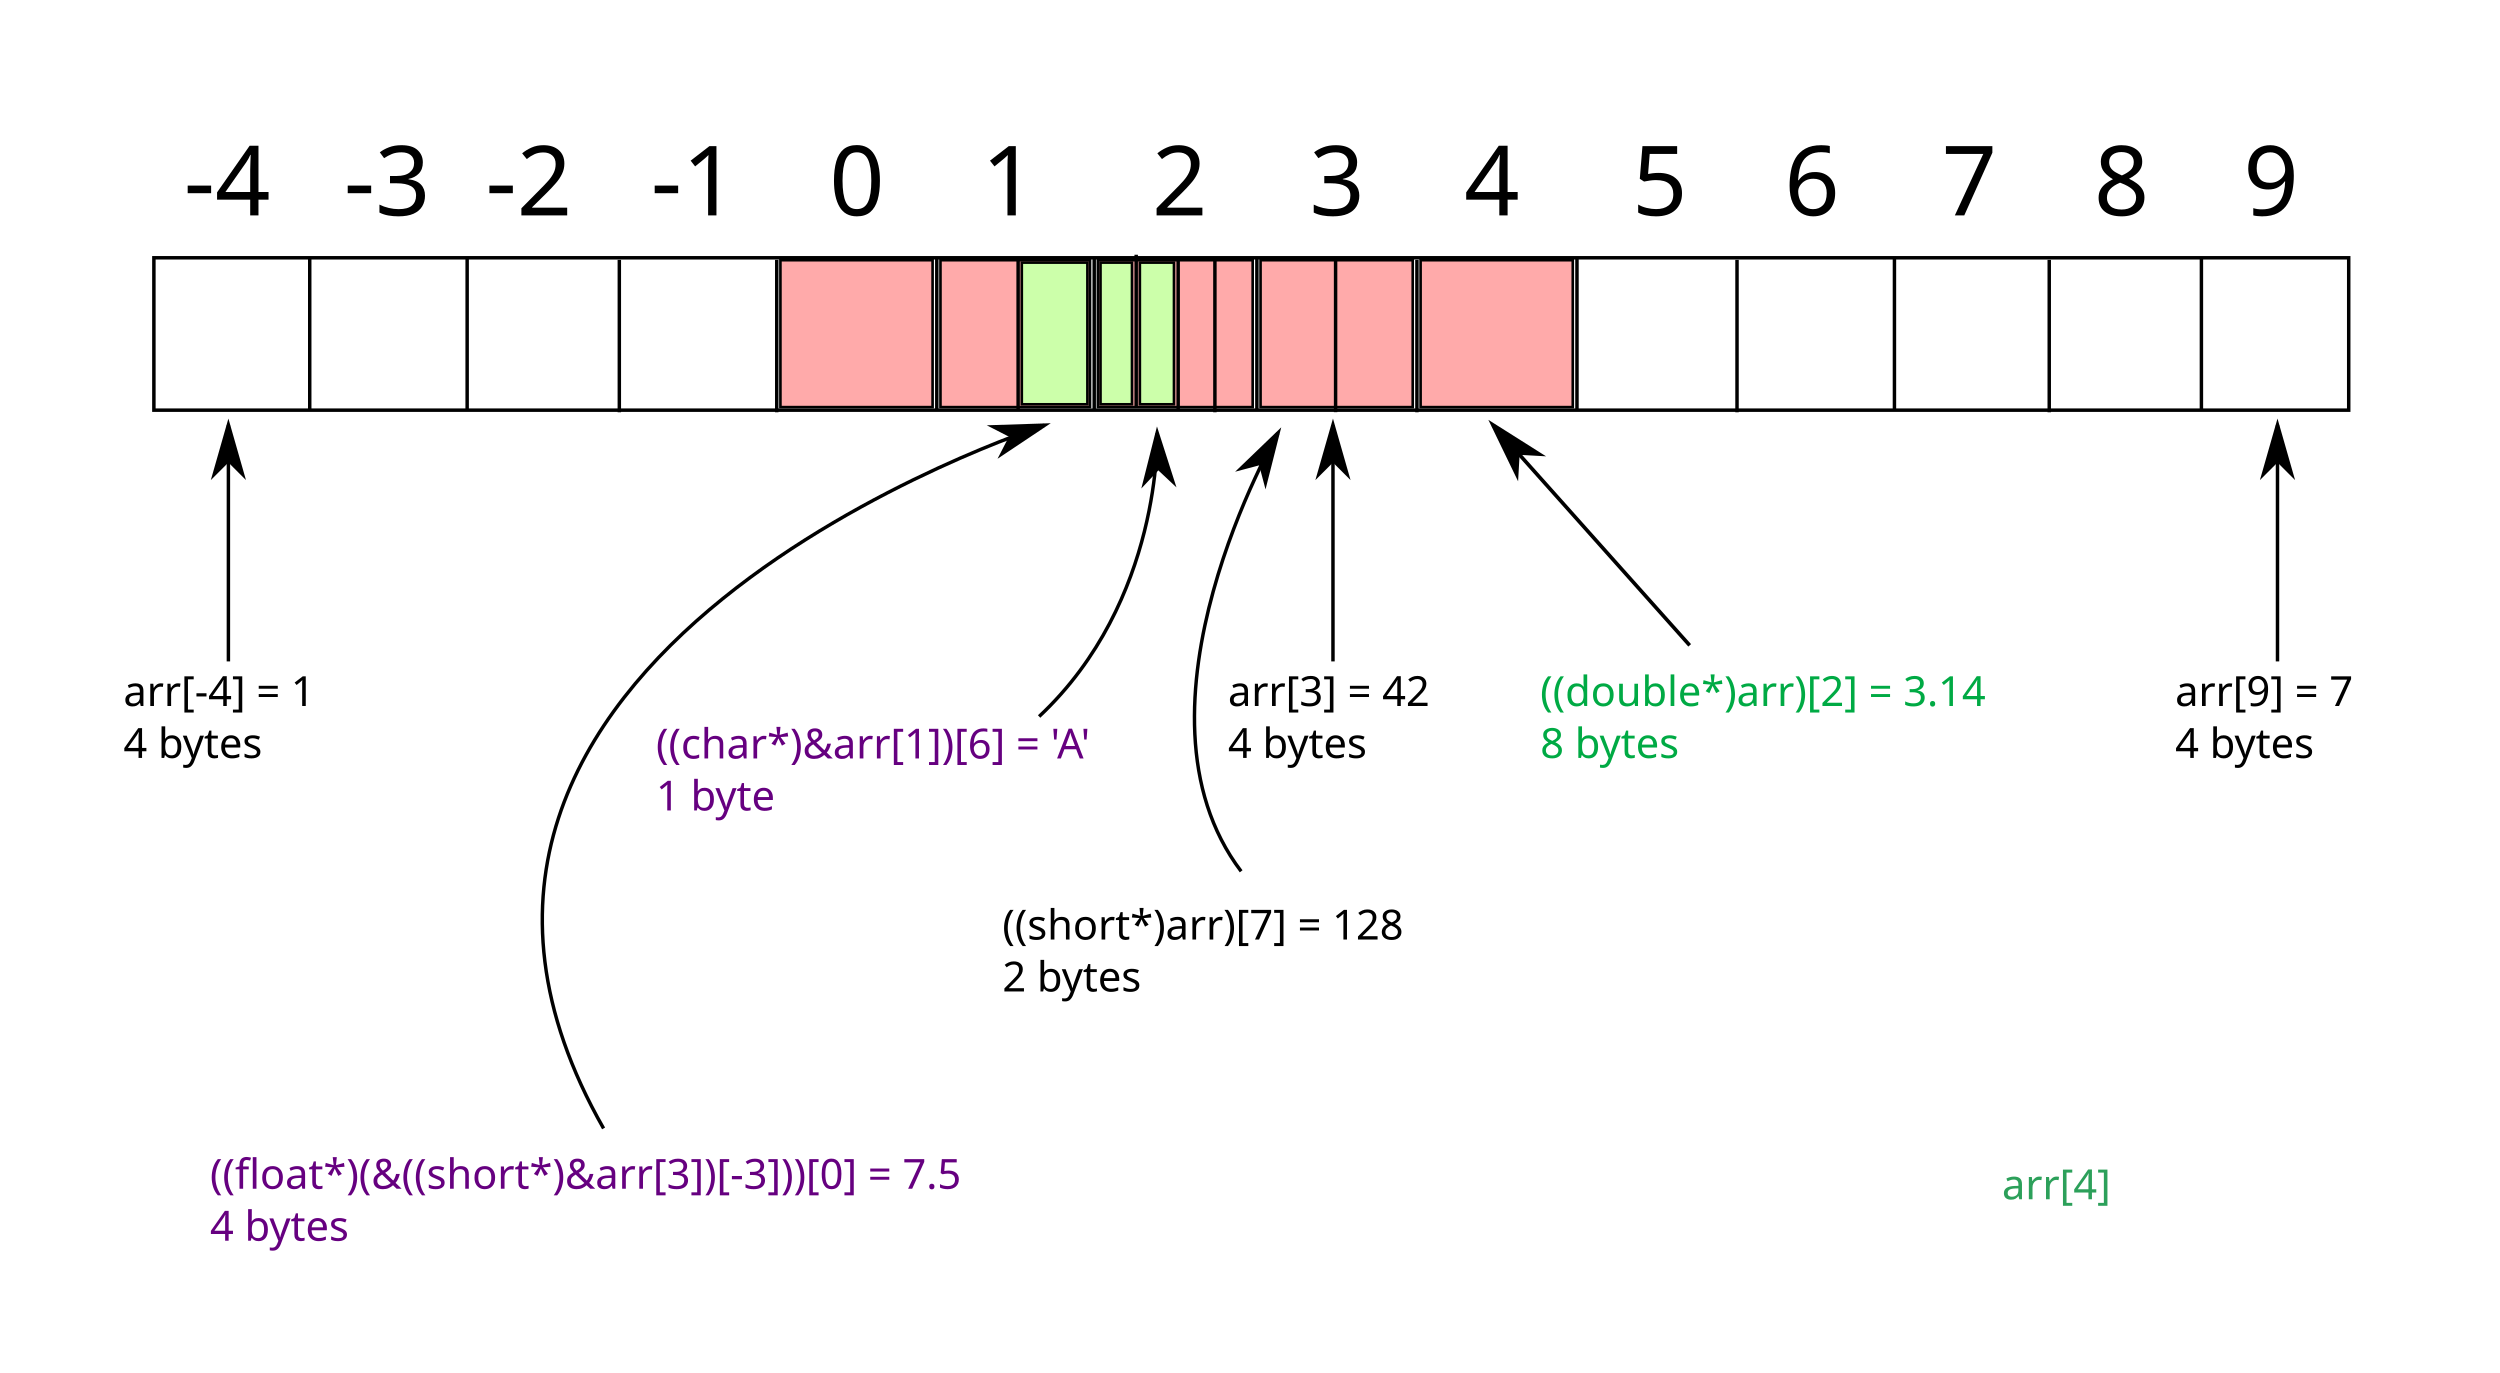
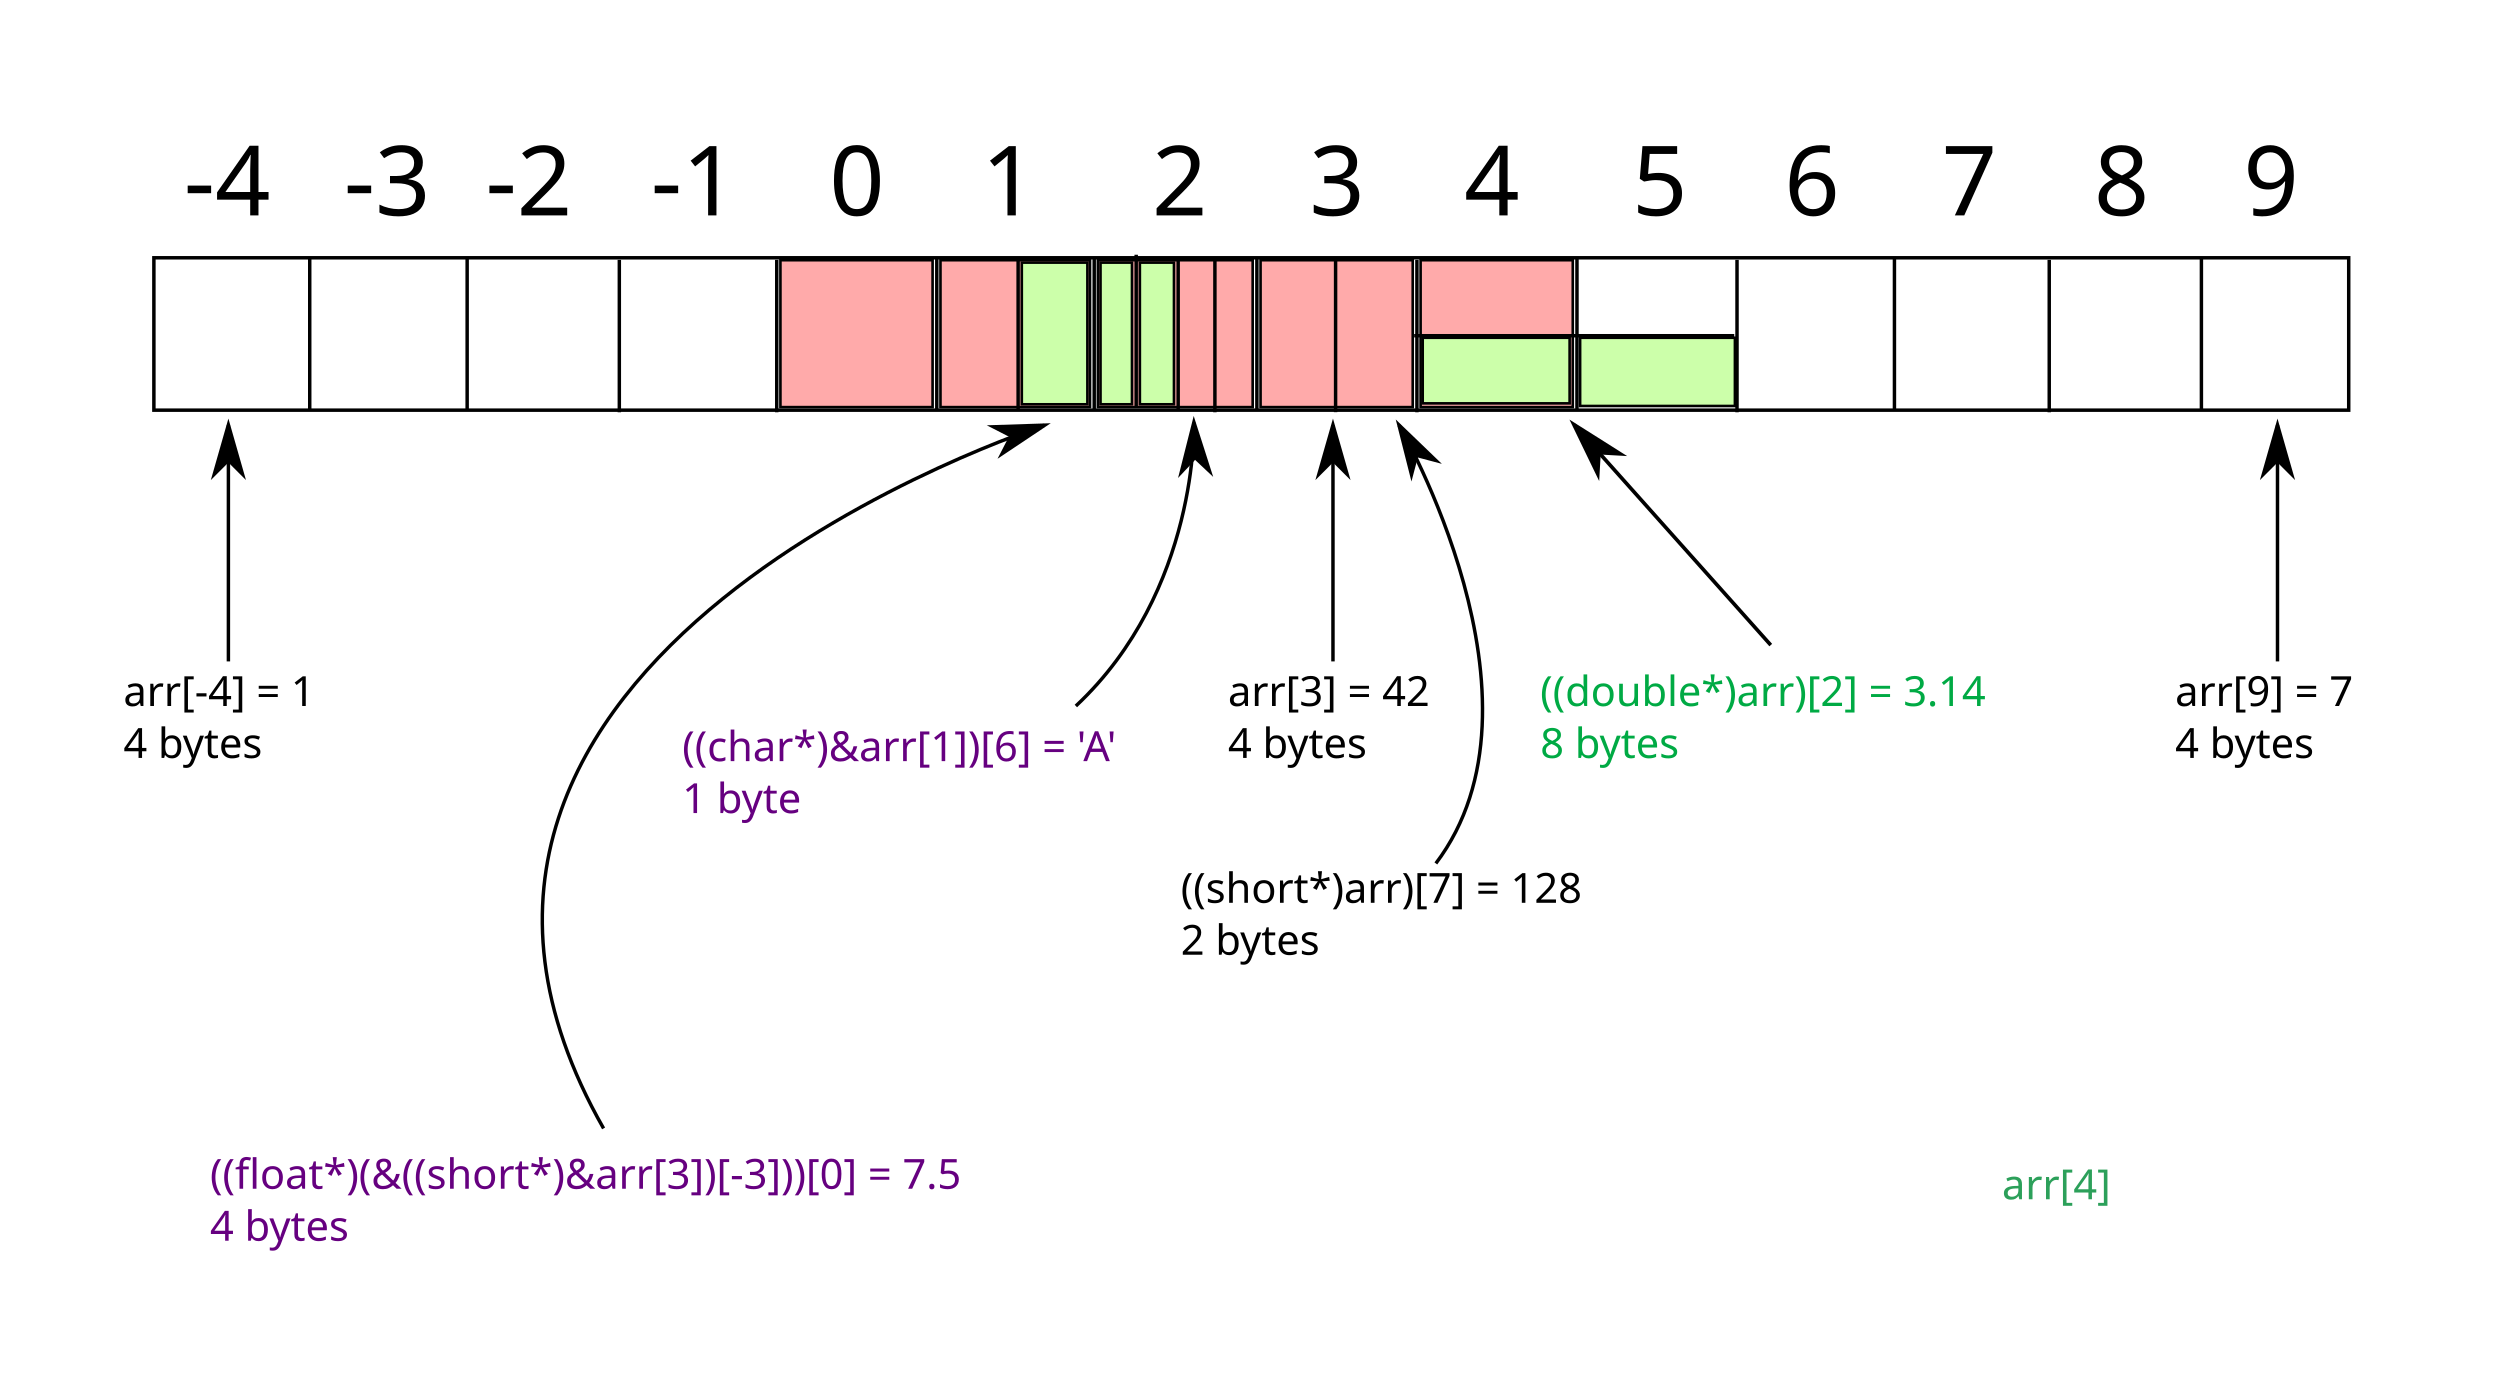
<svg xmlns="http://www.w3.org/2000/svg" width="721.862" height="396.18" id="svg2" version="1.1">
  <defs id="defs4">
    <marker orient="auto" refY="0" refX="0" id="Arrow1Lstart" style="overflow:visible">
      <path id="path3937" d="M 0,0 5,-5 -12.5,0 5,5 0,0 z" style="fill-rule:evenodd;stroke:#000000;stroke-width:1pt;marker-start:none" transform="matrix(0.8,0,0,0.8,10,0)" />
    </marker>
    <marker orient="auto" refY="0" refX="0" id="Arrow1Lend" style="overflow:visible">
      <path id="path3940" d="M 0,0 5,-5 -12.5,0 5,5 0,0 z" style="fill-rule:evenodd;stroke:#000000;stroke-width:1pt;marker-start:none" transform="matrix(-0.8,0,0,-0.8,-10,0)" />
    </marker>
    <marker orient="auto" refY="0" refX="0" id="Arrow1Lstart-3" style="overflow:visible">
      <path id="path3937-2" d="M 0,0 5,-5 -12.5,0 5,5 0,0 z" style="fill-rule:evenodd;stroke:#000000;stroke-width:1pt;marker-start:none" transform="matrix(0.8,0,0,0.8,10,0)" />
    </marker>
    <marker orient="auto" refY="0" refX="0" id="Arrow1Lstart-8" style="overflow:visible">
      <path id="path3937-9" d="M 0,0 5,-5 -12.5,0 5,5 0,0 z" style="fill-rule:evenodd;stroke:#000000;stroke-width:1pt;marker-start:none" transform="matrix(0.8,0,0,0.8,10,0)" />
    </marker>
  </defs>
  <g id="layer1" transform="translate(-10.56693,-540.9288)">
    <rect style="fill:none" id="rect2993" width="183" height="45" x="46" y="48.409" transform="translate(0,527.9525)" />
    <rect style="fill:none;stroke:#000000;stroke-width:1.007" id="rect3763" width="633.745" height="44" x="55" y="615.362" />
    <path style="fill:none;stroke:#000000;stroke-width:1px;stroke-linecap:butt;stroke-linejoin:miter;stroke-opacity:1" d="m 100,87.409 0,44" id="path3765" transform="translate(0,527.9525)" />
    <path style="fill:none;stroke:#000000;stroke-width:1px;stroke-linecap:butt;stroke-linejoin:miter;stroke-opacity:1" d="m 145.455,615.21 0,44" id="path3765-0" />
    <path style="fill:none;stroke:#000000;stroke-width:1px;stroke-linecap:butt;stroke-linejoin:miter;stroke-opacity:1" d="m 189.394,615.968 0,44" id="path3765-08" />
    <path style="fill:none;stroke:#000000;stroke-width:1px;stroke-linecap:butt;stroke-linejoin:miter;stroke-opacity:1" d="m 234.848,615.968 0,44" id="path3765-04" />
    <path style="fill:none;stroke:#000000;stroke-width:1px;stroke-linecap:butt;stroke-linejoin:miter;stroke-opacity:1" d="m 281.061,615.21 0,44" id="path3765-03" />
    <path style="fill:none;stroke:#000000;stroke-width:1px;stroke-linecap:butt;stroke-linejoin:miter;stroke-opacity:1" d="m 326.515,615.21 0,44" id="path3765-7" />
    <path style="fill:none;stroke:#000000;stroke-width:1px;stroke-linecap:butt;stroke-linejoin:miter;stroke-opacity:1" d="m 373.485,615.21 0,44" id="path3765-2" />
    <path style="fill:none;stroke:#000000;stroke-width:1px;stroke-linecap:butt;stroke-linejoin:miter;stroke-opacity:1" d="m 419.697,615.968 0,44" id="path3765-24" />
    <path style="fill:none;stroke:#000000;stroke-width:1px;stroke-linecap:butt;stroke-linejoin:miter;stroke-opacity:1" d="m 465.909,615.21 0,44" id="path3765-6" />
    <path style="fill:none;stroke:#000000;stroke-width:1px;stroke-linecap:butt;stroke-linejoin:miter;stroke-opacity:1" d="m 512.121,615.968 0,44" id="path3765-22" />
    <path style="fill:none;stroke:#000000;stroke-width:1px;stroke-linecap:butt;stroke-linejoin:miter;stroke-opacity:1" d="m 557.576,615.21 0,44" id="path3765-1" />
    <path style="fill:none;stroke:#000000;stroke-width:1px;stroke-linecap:butt;stroke-linejoin:miter;stroke-opacity:1" d="m 602.273,615.968 0,44" id="path3765-13" />
    <path style="fill:none;stroke:#000000;stroke-width:1px;stroke-linecap:butt;stroke-linejoin:miter;stroke-opacity:1" d="m 646.212,615.21 0,44" id="path3765-19" />
    <text xml:space="preserve" style="font-size:28px;font-style:normal;font-weight:normal;line-height:125%;letter-spacing:0px;word-spacing:0px;fill:#000000;fill-opacity:1;stroke:none;font-family:Sans" x="293.939" y="603.119" id="text3862">
      <tspan id="tspan3864" x="293.939" y="603.119">1</tspan>
    </text>
    <text xml:space="preserve" style="font-size:28px;font-style:normal;font-weight:normal;line-height:125%;letter-spacing:0px;word-spacing:0px;fill:#000000;fill-opacity:1;stroke:none;font-family:Sans" x="343.182" y="603.119" id="text3866">
      <tspan id="tspan3868" x="343.182" y="603.119">2</tspan>
    </text>
    <text xml:space="preserve" style="font-size:28px;font-style:normal;font-weight:normal;line-height:125%;letter-spacing:0px;word-spacing:0px;fill:#000000;fill-opacity:1;stroke:none;font-family:Sans" x="388.636" y="603.119" id="text3870">
      <tspan id="tspan3872" x="388.636" y="603.119">3</tspan>
    </text>
    <text xml:space="preserve" style="font-size:28px;font-style:normal;font-weight:normal;line-height:125%;letter-spacing:0px;word-spacing:0px;fill:#000000;fill-opacity:1;stroke:none;font-family:Sans" x="433.333" y="603.119" id="text3874">
      <tspan id="tspan3876" x="433.333" y="603.119">4</tspan>
    </text>
    <text xml:space="preserve" style="font-size:28px;font-style:normal;font-weight:normal;line-height:125%;letter-spacing:0px;word-spacing:0px;fill:#000000;fill-opacity:1;stroke:none;font-family:Sans" x="481.818" y="603.119" id="text3878">
      <tspan id="tspan3880" x="481.818" y="603.119">5</tspan>
    </text>
    <text xml:space="preserve" style="font-size:28px;font-style:normal;font-weight:normal;line-height:125%;letter-spacing:0px;word-spacing:0px;fill:#000000;fill-opacity:1;stroke:none;font-family:Sans" x="525.758" y="603.119" id="text3882">
      <tspan id="tspan3884" x="525.758" y="603.119">6</tspan>
    </text>
    <text xml:space="preserve" style="font-size:28px;font-style:normal;font-weight:normal;line-height:125%;letter-spacing:0px;word-spacing:0px;fill:#000000;fill-opacity:1;stroke:none;font-family:Sans" x="571.212" y="603.119" id="text3886">
      <tspan id="tspan3888" x="571.212" y="603.119">7</tspan>
    </text>
    <text xml:space="preserve" style="font-size:28px;font-style:normal;font-weight:normal;line-height:125%;letter-spacing:0px;word-spacing:0px;fill:#000000;fill-opacity:1;stroke:none;font-family:Sans" x="615.151" y="603.119" id="text3890">
      <tspan id="tspan3892" x="615.151" y="603.119">8</tspan>
    </text>
    <text xml:space="preserve" style="font-size:28px;font-style:normal;font-weight:normal;line-height:125%;letter-spacing:0px;word-spacing:0px;fill:#000000;fill-opacity:1;stroke:none;font-family:Sans" x="658.333" y="603.119" id="text3894">
      <tspan id="tspan3896" x="658.333" y="603.119">9</tspan>
    </text>
    <text xml:space="preserve" style="font-size:28px;font-style:normal;font-weight:normal;line-height:125%;letter-spacing:0px;word-spacing:0px;fill:#000000;fill-opacity:1;stroke:none;font-family:Sans" x="250" y="603.119" id="text3898">
      <tspan id="tspan3900" x="250" y="603.119">0</tspan>
    </text>
    <text xml:space="preserve" style="font-size:28px;font-style:normal;font-weight:normal;line-height:125%;letter-spacing:0px;word-spacing:0px;fill:#000000;fill-opacity:1;stroke:none;font-family:Sans" x="198.485" y="603.119" id="text3902">
      <tspan id="tspan3904" x="198.485" y="603.119">-1</tspan>
    </text>
    <text xml:space="preserve" style="font-size:28px;font-style:normal;font-weight:normal;line-height:125%;letter-spacing:0px;word-spacing:0px;fill:#000000;fill-opacity:1;stroke:none;font-family:Sans" x="150.758" y="603.119" id="text3906">
      <tspan id="tspan3908" x="150.758" y="603.119">-2</tspan>
    </text>
    <text xml:space="preserve" style="font-size:28px;font-style:normal;font-weight:normal;line-height:125%;letter-spacing:0px;word-spacing:0px;fill:#000000;fill-opacity:1;stroke:none;font-family:Sans" x="109.848" y="603.119" id="text3910">
      <tspan id="tspan3912" x="109.848" y="603.119">-3</tspan>
    </text>
    <text xml:space="preserve" style="font-size:28px;font-style:normal;font-weight:normal;line-height:125%;letter-spacing:0px;word-spacing:0px;fill:#000000;fill-opacity:1;stroke:none;font-family:Sans" x="63.636" y="603.119" id="text3914">
      <tspan id="tspan3916" x="63.636" y="603.119">-4</tspan>
    </text>
    <path style="fill:#ffaaaa;stroke:#000000;stroke-width:0.758" d="m 235.909,109.32 0,-21.212 21.97,0 21.97,0 0,21.212 0,21.212 -21.97,0 -21.97,0 0,-21.212 z" id="path3920" transform="translate(0,527.9525)" />
    <path style="fill:#ffaaaa;stroke:#000000;stroke-width:0.758" d="m 282.121,109.32 0,-21.212 21.591,0 21.591,0 0,21.212 0,21.212 -21.591,0 -21.591,0 0,-21.212 z" id="path3922" transform="translate(0,527.9525)" />
    <path style="fill:#ffaaaa;stroke:#000000;stroke-width:0.758" d="m 327.576,109.32 0,-21.212 22.348,0 22.348,0 0,21.212 0,21.212 -22.348,0 -22.348,0 0,-21.212 z" id="path3924" transform="translate(0,527.9525)" />
    <path style="fill:#ffaaaa;stroke:#000000;stroke-width:0.758" d="m 374.545,109.32 0,-21.212 21.97,0 21.97,0 0,21.212 0,21.212 -21.97,0 -21.97,0 0,-21.212 z" id="path3926" transform="translate(0,527.9525)" />
    <path style="fill:#ffaaaa;stroke:#000000;stroke-width:0.758" d="m 420.758,109.32 0,-21.212 21.97,0 21.97,0 0,21.212 0,21.212 -21.97,0 -21.97,0 0,-21.212 z" id="path3928" transform="translate(0,527.9525)" />
    <path style="fill:none;stroke:#000000;stroke-width:1px;stroke-linecap:butt;stroke-linejoin:miter;stroke-opacity:1;marker-start:url(#Arrow1Lstart);marker-end:none" d="m 395.455,663.726 0,68.182" id="path3932" />
    <text xml:space="preserve" style="font-size:20px;font-style:normal;font-weight:normal;line-height:125%;letter-spacing:0px;word-spacing:0px;fill:#000000;fill-opacity:1;stroke:none;font-family:Sans" x="365.152" y="744.786" id="text5482">
      <tspan id="tspan5484" x="365.152" y="744.786" style="font-size:12px">arr[3] = 42</tspan>
      <tspan x="365.152" y="759.786" id="tspan5486" style="font-size:12px">4 bytes</tspan>
    </text>
    <path style="fill:none;stroke:#000000;stroke-width:1px;stroke-linecap:butt;stroke-linejoin:miter;stroke-opacity:1;marker-start:url(#Arrow1Lstart);marker-end:none" d="m 668.182,663.726 0,68.182" id="path3932-2" />
    <text xml:space="preserve" style="font-size:12px;font-style:normal;font-weight:normal;line-height:125%;letter-spacing:0px;word-spacing:0px;fill:#000000;fill-opacity:1;stroke:none;font-family:Sans" x="627.273" y="225.925" id="text5512" transform="translate(0,527.9525)">
      <tspan id="tspan5514" x="627.273" y="225.925" />
    </text>
    <text xml:space="preserve" style="font-size:12px;font-style:normal;font-weight:normal;line-height:125%;letter-spacing:0px;word-spacing:0px;fill:#000000;fill-opacity:1;stroke:none;font-family:Sans" x="624.242" y="223.652" id="text5516" transform="translate(0,527.9525)">
      <tspan id="tspan5518" x="624.242" y="223.652" />
    </text>
    <text xml:space="preserve" style="font-size:12px;font-style:normal;font-weight:normal;line-height:125%;letter-spacing:0px;word-spacing:0px;fill:#000000;fill-opacity:1;stroke:none;font-family:Sans" x="638.636" y="744.786" id="text5520">
      <tspan id="tspan5522" x="638.636" y="744.786">arr[9] = 7</tspan>
      <tspan x="638.636" y="759.786" id="tspan5524">4 bytes</tspan>
    </text>
    <path style="fill:none;stroke:#000000;stroke-width:1px;stroke-linecap:butt;stroke-linejoin:miter;stroke-opacity:1;marker-start:url(#Arrow1Lstart);marker-end:none" d="m 76.515,663.726 0,68.182" id="path3932-5" />
    <text xml:space="preserve" style="font-size:12px;font-style:normal;font-weight:normal;line-height:125%;letter-spacing:0px;word-spacing:0px;fill:#000000;fill-opacity:1;stroke:none;font-family:Sans" x="46.212" y="744.786" id="text5554">
      <tspan id="tspan5556" x="46.212" y="744.786">arr[-4] = 1</tspan>
      <tspan x="46.212" y="759.786" id="tspan5558">4 bytes</tspan>
    </text>
    <path style="fill:none;stroke:#000000;stroke-width:1px;stroke-linecap:butt;stroke-linejoin:miter;stroke-opacity:1" d="m 396.212,615.938 0,44" id="path3765-22-5" />
-     <text xml:space="preserve" style="font-size:12px;font-style:normal;font-weight:normal;line-height:125%;letter-spacing:0px;word-spacing:0px;fill:#000000;fill-opacity:1;stroke:none;font-family:Sans" x="300" y="812.21" id="text6182">
-       <tspan id="tspan6184" x="300" y="812.21">((short*)arr)[7] = 128</tspan>
-       <tspan x="300" y="827.21" id="tspan6186">2 bytes</tspan>
+     <text xml:space="preserve" style="font-size:12px;font-style:normal;font-weight:normal;line-height:125%;letter-spacing:0px;word-spacing:0px;fill:#000000;fill-opacity:1;stroke:none;font-family:Sans" x="351.515" y="801.604" id="text6182">
+       <tspan id="tspan6184" x="351.515" y="801.604">((short*)arr)[7] = 128</tspan>
+       <tspan x="351.515" y="816.604" id="tspan6186">2 bytes</tspan>
    </text>
-     <path style="fill:none;stroke:#000000;stroke-width:1.067px;stroke-linecap:butt;stroke-linejoin:miter;stroke-opacity:1;marker-start:url(#Arrow1Lstart-8)" d="m 441.7,663.698 56.751,63.569" id="path6188" />
+     <path style="fill:none;stroke:#000000;stroke-width:1.067px;stroke-linecap:butt;stroke-linejoin:miter;stroke-opacity:1;marker-start:url(#Arrow1Lstart-8)" d="m 465.112,663.624 56.751,63.569" id="path6188" />
    <text xml:space="preserve" style="font-size:12px;font-style:normal;font-weight:normal;line-height:125%;letter-spacing:0px;word-spacing:0px;fill:#00aa44;fill-opacity:1;stroke:none;font-family:Sans" x="455.303" y="744.786" id="text6378">
      <tspan id="tspan6380" x="455.303" y="744.786">((double*)arr)[2] = 3.14</tspan>
      <tspan x="455.303" y="759.786" id="tspan6382">8 bytes</tspan>
    </text>
    <path style="fill:none;stroke:#000000;stroke-width:1px;stroke-linecap:butt;stroke-linejoin:miter;stroke-opacity:1" d="m 338.636,614.483 0,44" id="path3765-22-5-7" />
    <path style="fill:none;stroke:#000000;stroke-width:1px;stroke-linecap:butt;stroke-linejoin:miter;stroke-opacity:1" d="m 350.758,615.21 0,44" id="path3765-22-5-7-8" />
    <path style="fill:none;stroke:#000000;stroke-width:1px;stroke-linecap:butt;stroke-linejoin:miter;stroke-opacity:1" d="m 361.364,615.968 0,44" id="path3765-22-5-7-0" />
-     <path style="fill:none;stroke:#000000;stroke-width:1px;stroke-linecap:butt;stroke-linejoin:miter;stroke-opacity:1;marker-start:url(#Arrow1Lstart-8)" d="m 379.545,138.046 c 0,0 -46.212,79.545 -10.606,126.515" id="path6433" transform="translate(0,527.9525)" />
-     <path style="fill:none;stroke:#000000;stroke-width:1px;stroke-linecap:butt;stroke-linejoin:miter;stroke-opacity:1;marker-start:url(#Arrow1Lstart-8)" d="m 344.697,665.998 c 0,0 1.515,48.485 -34.091,81.818" id="path6623" />
-     <text xml:space="preserve" style="font-size:12px;font-style:normal;font-weight:normal;line-height:125%;letter-spacing:0px;word-spacing:0px;fill:#000000;fill-opacity:1;stroke:none;font-family:Sans" x="200" y="759.938" id="text6813">
-       <tspan id="tspan6815" x="200" y="759.938" style="fill:#660080">((char*)&amp;arr[1])[6] = 'A'</tspan>
-       <tspan x="200" y="774.938" id="tspan6817" style="fill:#660080">1 byte</tspan>
+     <path style="fill:none;stroke:#000000;stroke-width:1px;stroke-linecap:butt;stroke-linejoin:miter;stroke-opacity:1;marker-start:url(#Arrow1Lstart-8)" d="m 414.554,663.725 c 0,0 46.212,79.545 10.606,126.515" id="path6433" />
+     <path style="fill:none;stroke:#000000;stroke-width:1px;stroke-linecap:butt;stroke-linejoin:miter;stroke-opacity:1;marker-start:url(#Arrow1Lstart-8)" d="m 355.303,662.967 c 0,0 1.515,48.485 -34.091,81.818" id="path6623" />
+     <text xml:space="preserve" style="font-size:12px;font-style:normal;font-weight:normal;line-height:125%;letter-spacing:0px;word-spacing:0px;fill:#000000;fill-opacity:1;stroke:none;font-family:Sans" x="207.576" y="760.695" id="text6813">
+       <tspan id="tspan6815" x="207.576" y="760.695" style="fill:#660080">((char*)&amp;arr[1])[6] = 'A'</tspan>
+       <tspan x="207.576" y="775.695" id="tspan6817" style="fill:#660080">1 byte</tspan>
    </text>
    <text xml:space="preserve" style="font-size:12px;font-style:normal;font-weight:normal;line-height:125%;letter-spacing:0px;word-spacing:0px;fill:#000000;fill-opacity:1;stroke:none;font-family:Sans" x="71.212" y="356.228" id="text6823" transform="translate(0,527.9525)">
      <tspan id="tspan6825" x="71.212" y="356.228" style="fill:#660080">((float*)(&amp;((short*)&amp;arr[3])[-3]))[0] = 7.5</tspan>
      <tspan x="71.212" y="371.228" id="tspan6827" style="fill:#660080">4 bytes</tspan>
    </text>
    <path style="fill:none;stroke:#000000;stroke-width:1px;stroke-linecap:butt;stroke-linejoin:miter;stroke-opacity:1" d="m 304.545,615.21 0,44" id="path3765-22-5-1" />
    <path style="fill:#ccffaa;stroke:#000000;stroke-width:0.758" d="m 305.606,109.259 0,-20.455 9.47,0 9.47,0 0,20.455 0,20.455 -9.47,0 -9.47,0 0,-20.455 z" id="path6853" transform="translate(0,527.9525)" />
    <path style="fill:#ccffaa;stroke:#000000;stroke-width:0.758" d="m 328.333,109.259 0,-20.455 4.545,0 4.545,0 0,20.455 0,20.455 -4.545,0 -4.545,0 0,-20.455 z" id="path6855" transform="translate(0,527.9525)" />
    <path style="fill:#ccffaa;stroke:#000000;stroke-width:0.758" d="m 339.697,109.259 0,-20.455 4.924,0 4.924,0 0,20.455 0,20.455 -4.924,0 -4.924,0 0,-20.455 z" id="path6857" transform="translate(0,527.9525)" />
    <path style="fill:none;stroke:#000000;stroke-width:1px;stroke-linecap:butt;stroke-linejoin:miter;stroke-opacity:1;marker-start:url(#Arrow1Lstart-8)" d="m 312.121,135.773 c 0,0 -205.303,65.909 -127.273,203.03" id="path6861" transform="translate(0,527.9525)" />
    <text xml:space="preserve" style="font-size:12px;font-style:normal;font-weight:normal;line-height:125%;letter-spacing:0px;word-spacing:0px;fill:#000000;fill-opacity:1;stroke:none;font-family:Sans" x="588.636" y="887.21" id="text7051">
      <tspan id="tspan7053" x="588.636" y="887.21" style="fill:#2ca05a">arr[4]</tspan>
    </text>
    <flowRoot xml:space="preserve" id="flowRoot7055" style="font-size:12px;font-style:normal;font-weight:normal;line-height:125%;letter-spacing:0px;word-spacing:0px;fill:#000000;fill-opacity:1;stroke:none;font-family:Sans" transform="translate(16.66761,517.3464)">
      <flowRegion id="flowRegion7057">
        <rect id="rect7059" width="103.788" height="16.667" x="571.97" y="297.137" />
      </flowRegion>
      <flowPara id="flowPara7061">Changes to</flowPara>
    </flowRoot>
    <flowRoot xml:space="preserve" id="flowRoot7063" style="font-size:12px;font-style:normal;font-weight:normal;line-height:125%;letter-spacing:0px;word-spacing:0px;fill:#000000;fill-opacity:1;stroke:none;font-family:Sans" transform="translate(48.48011,491.5888)">
      <flowRegion id="flowRegion7065">
        <rect id="rect7067" width="56.818" height="20.455" x="540.151" y="361.531" />
      </flowRegion>
      <flowPara id="flowPara7069" style="fill:#660080">arr[2]</flowPara>
    </flowRoot>
    <flowRoot xml:space="preserve" id="flowRoot7071" style="font-size:12px;font-style:normal;font-weight:normal;line-height:125%;letter-spacing:0px;word-spacing:0px;fill:#aad400;fill-opacity:1;stroke:none;font-family:Sans" transform="translate(125.0114,512.0434)">
      <flowRegion id="flowRegion7073">
        <rect id="rect7075" width="53.03" height="18.939" x="463.636" y="319.106" style="fill:#aad400" />
      </flowRegion>
      <flowPara id="flowPara7077">arr[0]</flowPara>
    </flowRoot>
+     <path style="fill:#ccffaa;stroke:#000000;stroke-width:1px;stroke-linecap:butt;stroke-linejoin:miter;stroke-opacity:1;fill-opacity:1" d="m 408.333,96.938 92.424,0" id="path3259" transform="translate(10.56693,540.9288)" />
+     <path style="fill:#ccffaa;fill-opacity:1;stroke:#000000;stroke-width:0.758" d="m 410.797,106.998 0,-9.47 21.212,0 21.212,0 0,9.47 0,9.47 -21.212,0 -21.212,0 0,-9.47 z" id="path3261" transform="translate(10.56693,540.9288)" />
+     <path style="fill:#ccffaa;fill-opacity:1;stroke:#000000;stroke-width:0.758" d="m 456.251,107.377 0,-9.848 22.348,0 22.348,0 0,9.848 0,9.848 -22.348,0 -22.348,0 0,-9.848 z" id="path3263" transform="translate(10.56693,540.9288)" />
  </g>
</svg>
